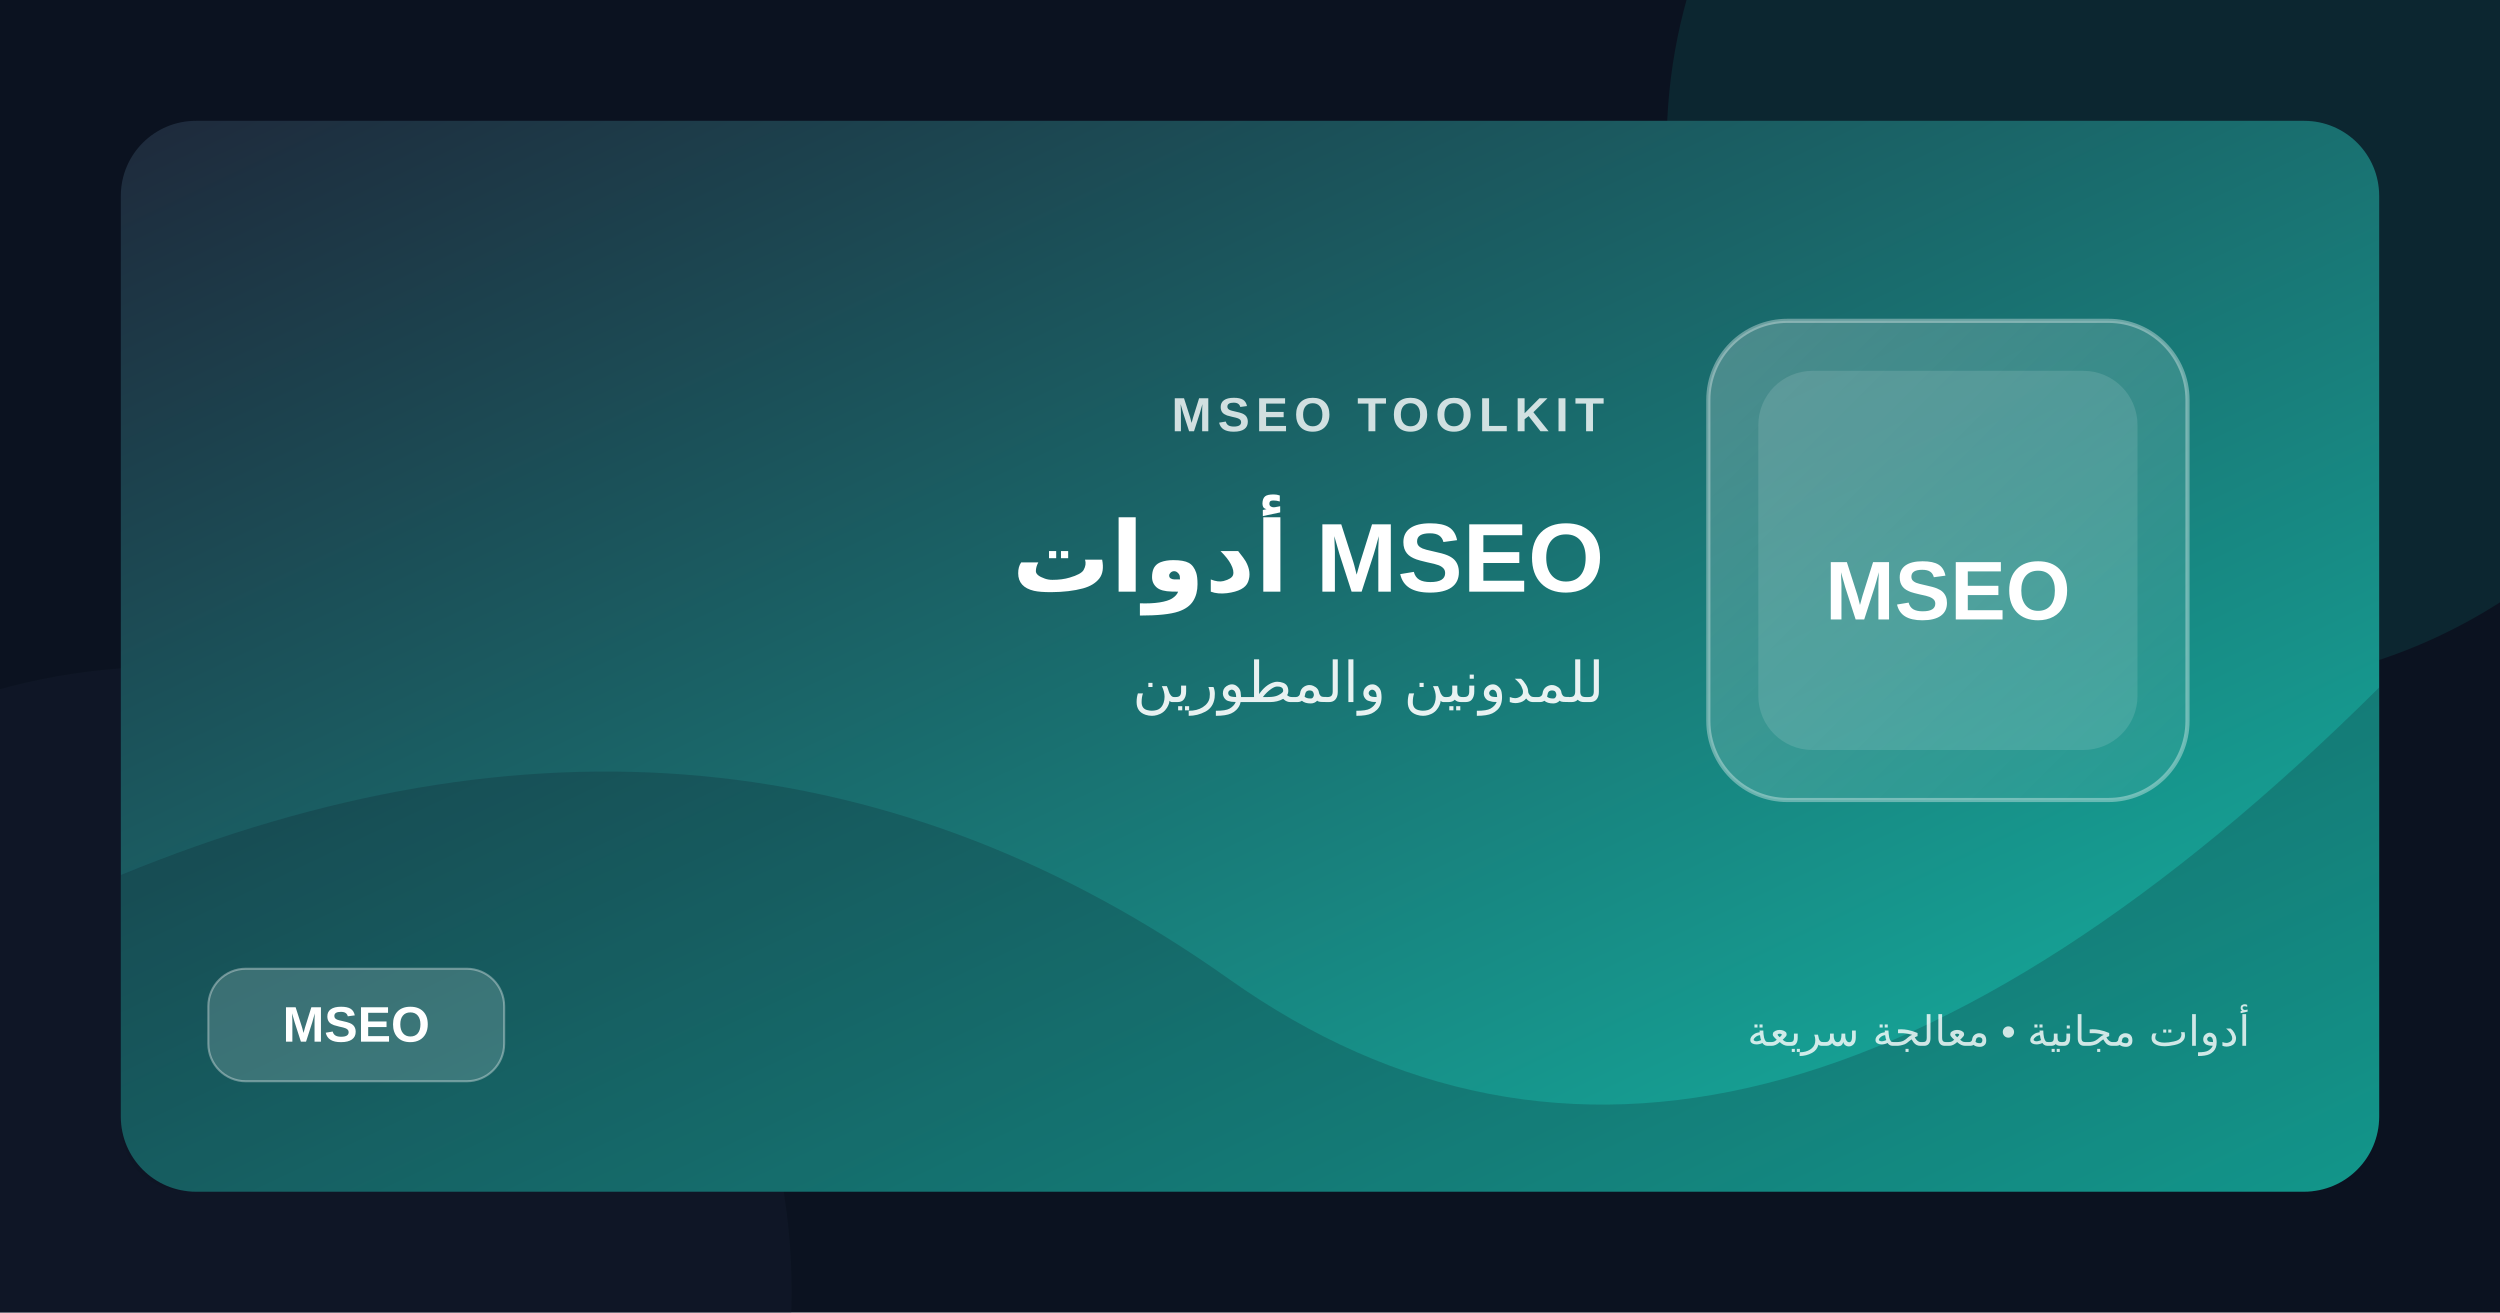
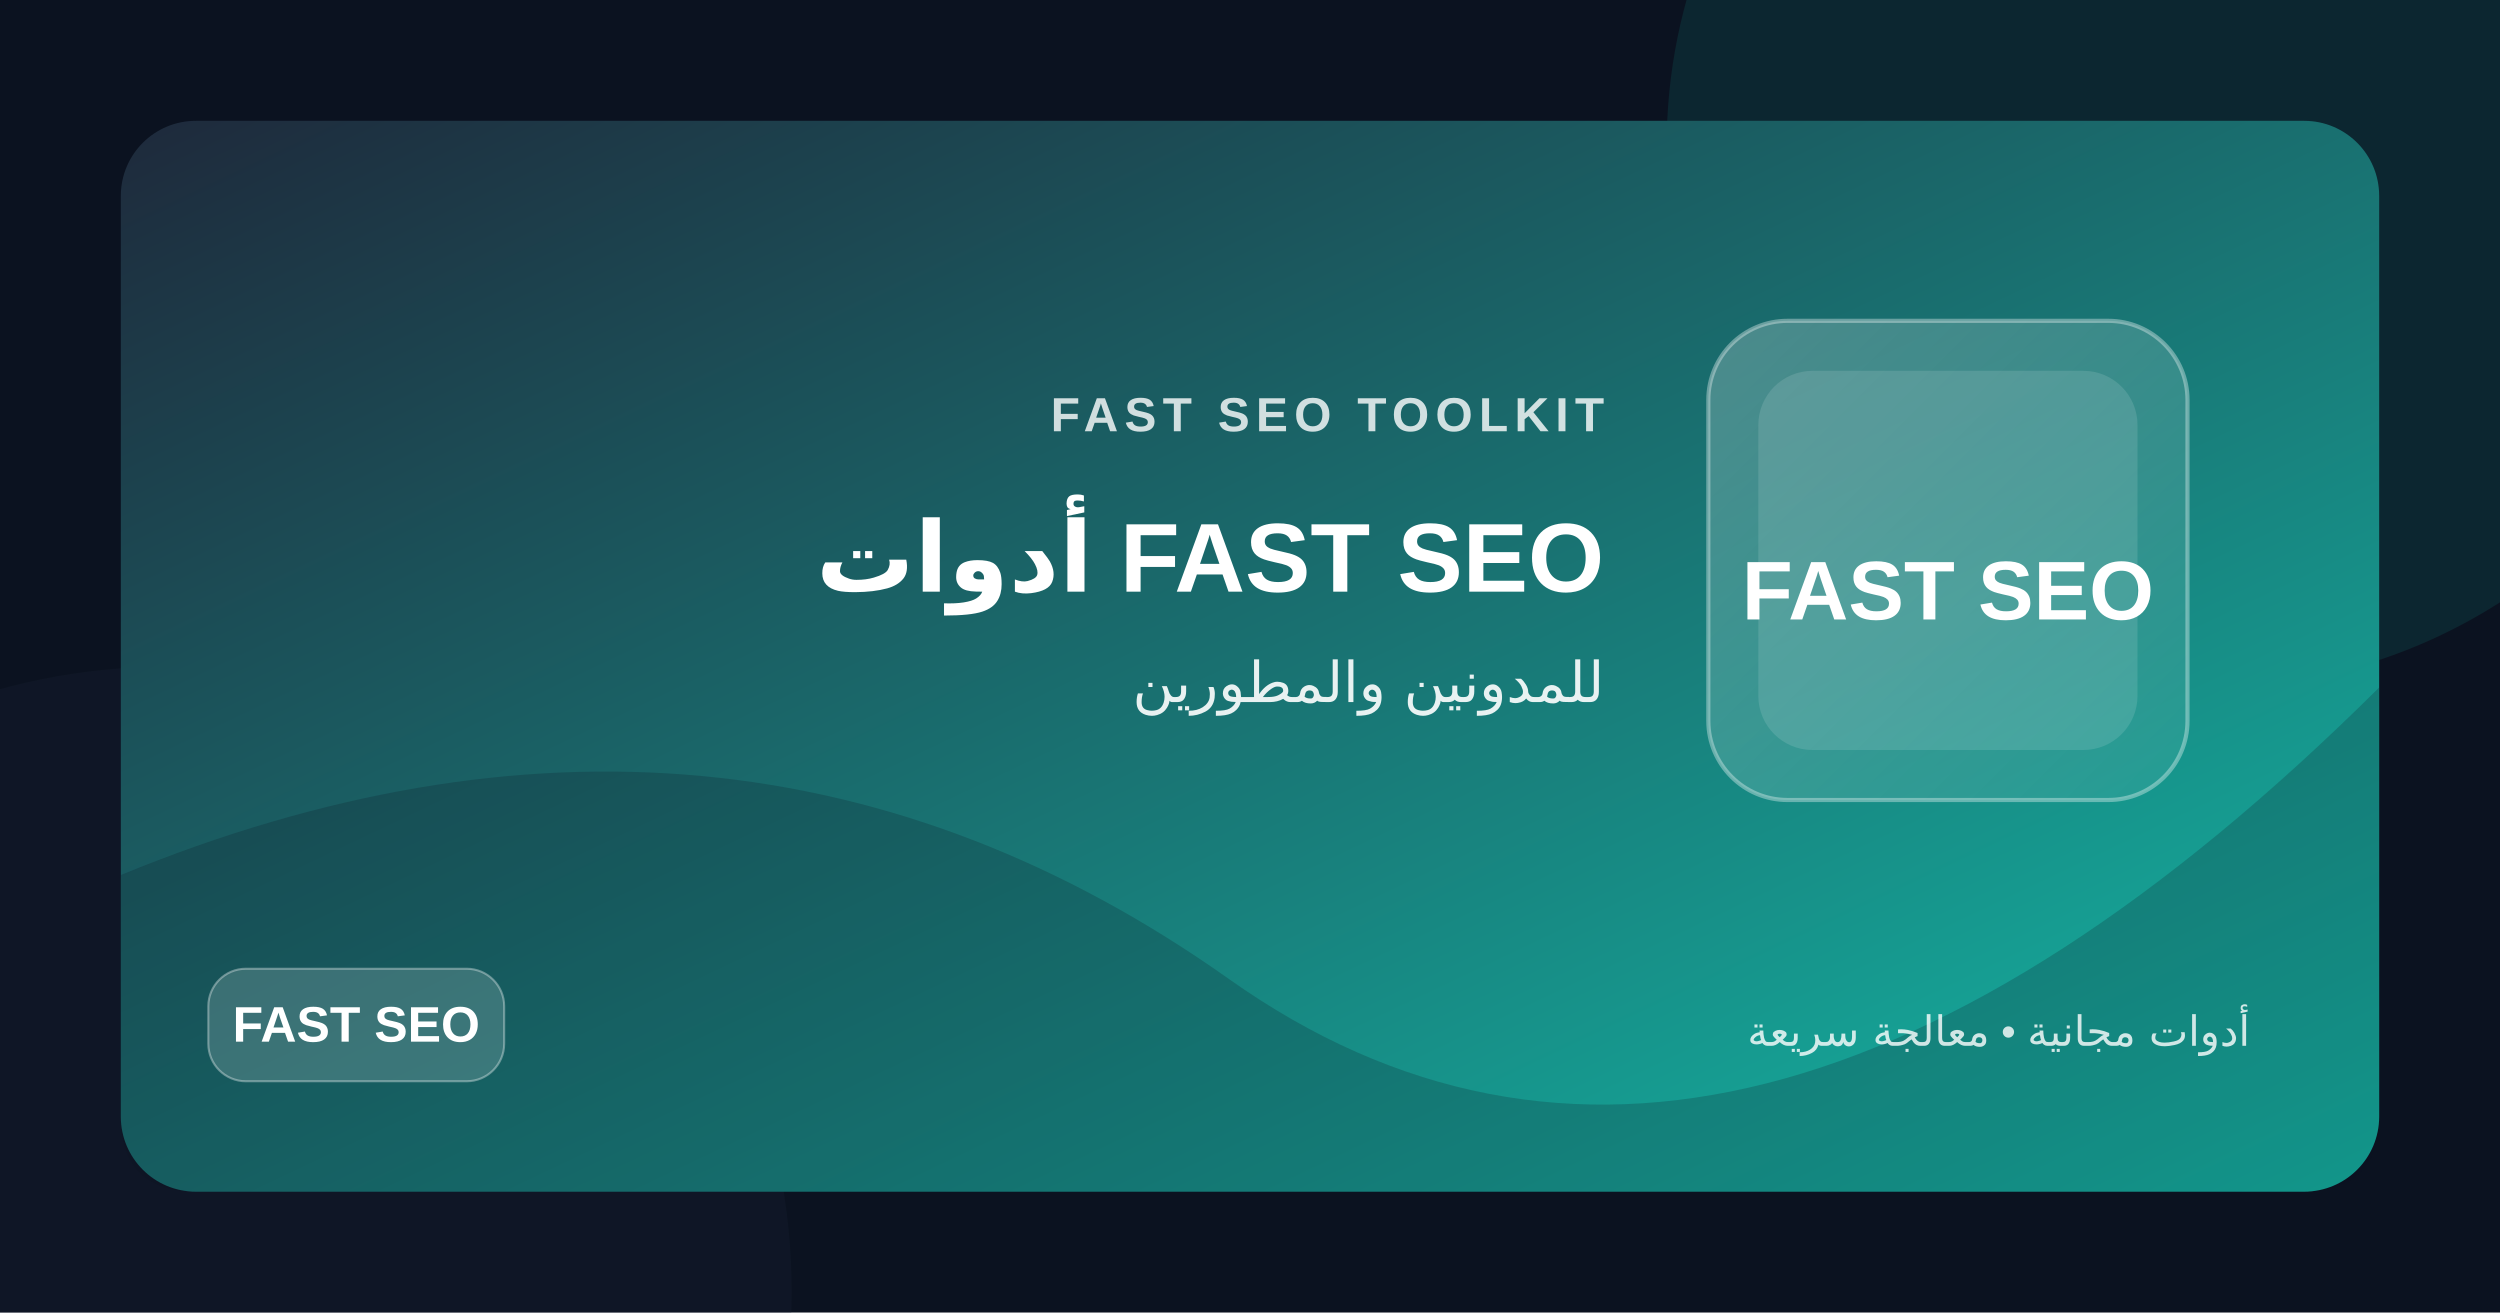
<svg xmlns="http://www.w3.org/2000/svg" width="1200" height="630" viewBox="0 0 1200 630" role="img" aria-labelledby="title desc">
  <defs>
    <linearGradient id="bg" x1="0" y1="0" x2="1" y2="1">
      <stop offset="0" stop-color="#1e293b" />
      <stop offset="1" stop-color="#14b8a6" />
    </linearGradient>
    <linearGradient id="panel" x1="0" y1="0" x2="1" y2="1">
      <stop offset="0" stop-color="#ffffff" stop-opacity=".22" />
      <stop offset="1" stop-color="#ffffff" stop-opacity=".06" />
    </linearGradient>
  </defs>
  <rect width="1200" height="630" fill="#0b1220" />
  <circle cx="1060" cy="70" r="260" fill="#14b8a6" opacity=".12" />
  <circle cx="80" cy="620" r="300" fill="#1e293b" opacity=".2" />
  <rect x="58" y="58" width="1084" height="514" rx="36" fill="url(#bg)" />
  <path d="M58 420 Q350 300 590 470 T1142 330 V536 Q1142 572 1106 572 H94 Q58 572 58 536Z" fill="#08111f" opacity=".2" />
  <rect x="820" y="154" width="230" height="230" rx="38" fill="url(#panel)" stroke="#fff" stroke-opacity=".35" stroke-width="2" />
  <rect x="844" y="178" width="182" height="182" rx="26" fill="#fff" fill-opacity=".12" />
-   <text x="935" y="286" text-anchor="middle" dominant-baseline="middle" font-family="Cairo,Arial,sans-serif" font-size="40" font-weight="800" fill="#fff">MSEO</text>
-   <text x="770" y="207" text-anchor="end" font-family="Cairo,Arial,sans-serif" font-size="23" font-weight="700" letter-spacing="3" fill="#fff" opacity=".8">MSEO TOOLKIT</text>
-   <text x="770" y="284" text-anchor="end" font-family="Cairo,Arial,sans-serif" font-size="47" font-weight="800" fill="#fff">أدوات MSEO</text>
+   <text x="935" y="286" text-anchor="middle" dominant-baseline="middle" font-family="Cairo,Arial,sans-serif" font-size="40" font-weight="800" fill="#fff">FAST SEO</text>
+   <text x="770" y="207" text-anchor="end" font-family="Cairo,Arial,sans-serif" font-size="23" font-weight="700" letter-spacing="3" fill="#fff" opacity=".8">FAST SEO TOOLKIT</text>
+   <text x="770" y="284" text-anchor="end" font-family="Cairo,Arial,sans-serif" font-size="47" font-weight="800" fill="#fff">أدوات FAST SEO</text>
  <text x="770" y="337" text-anchor="end" font-family="Cairo,Arial,sans-serif" font-size="27" font-weight="500" fill="#fff" opacity=".9">للمدونين والمطورين</text>
  <rect x="100" y="465" width="142" height="54" rx="18" fill="#fff" fill-opacity=".16" stroke="#fff" stroke-opacity=".35" />
-   <text x="171" y="500" text-anchor="middle" font-family="Arial,sans-serif" font-size="24" font-weight="800" fill="#fff">MSEO</text>
+   <text x="171" y="500" text-anchor="middle" font-family="Arial,sans-serif" font-size="24" font-weight="800" fill="#fff">FAST SEO</text>
  <text x="1080" y="502" text-anchor="end" font-family="Cairo,Arial,sans-serif" font-size="20" fill="#fff" opacity=".8">أدوات مجانية • معالجة سريعة</text>
</svg>
